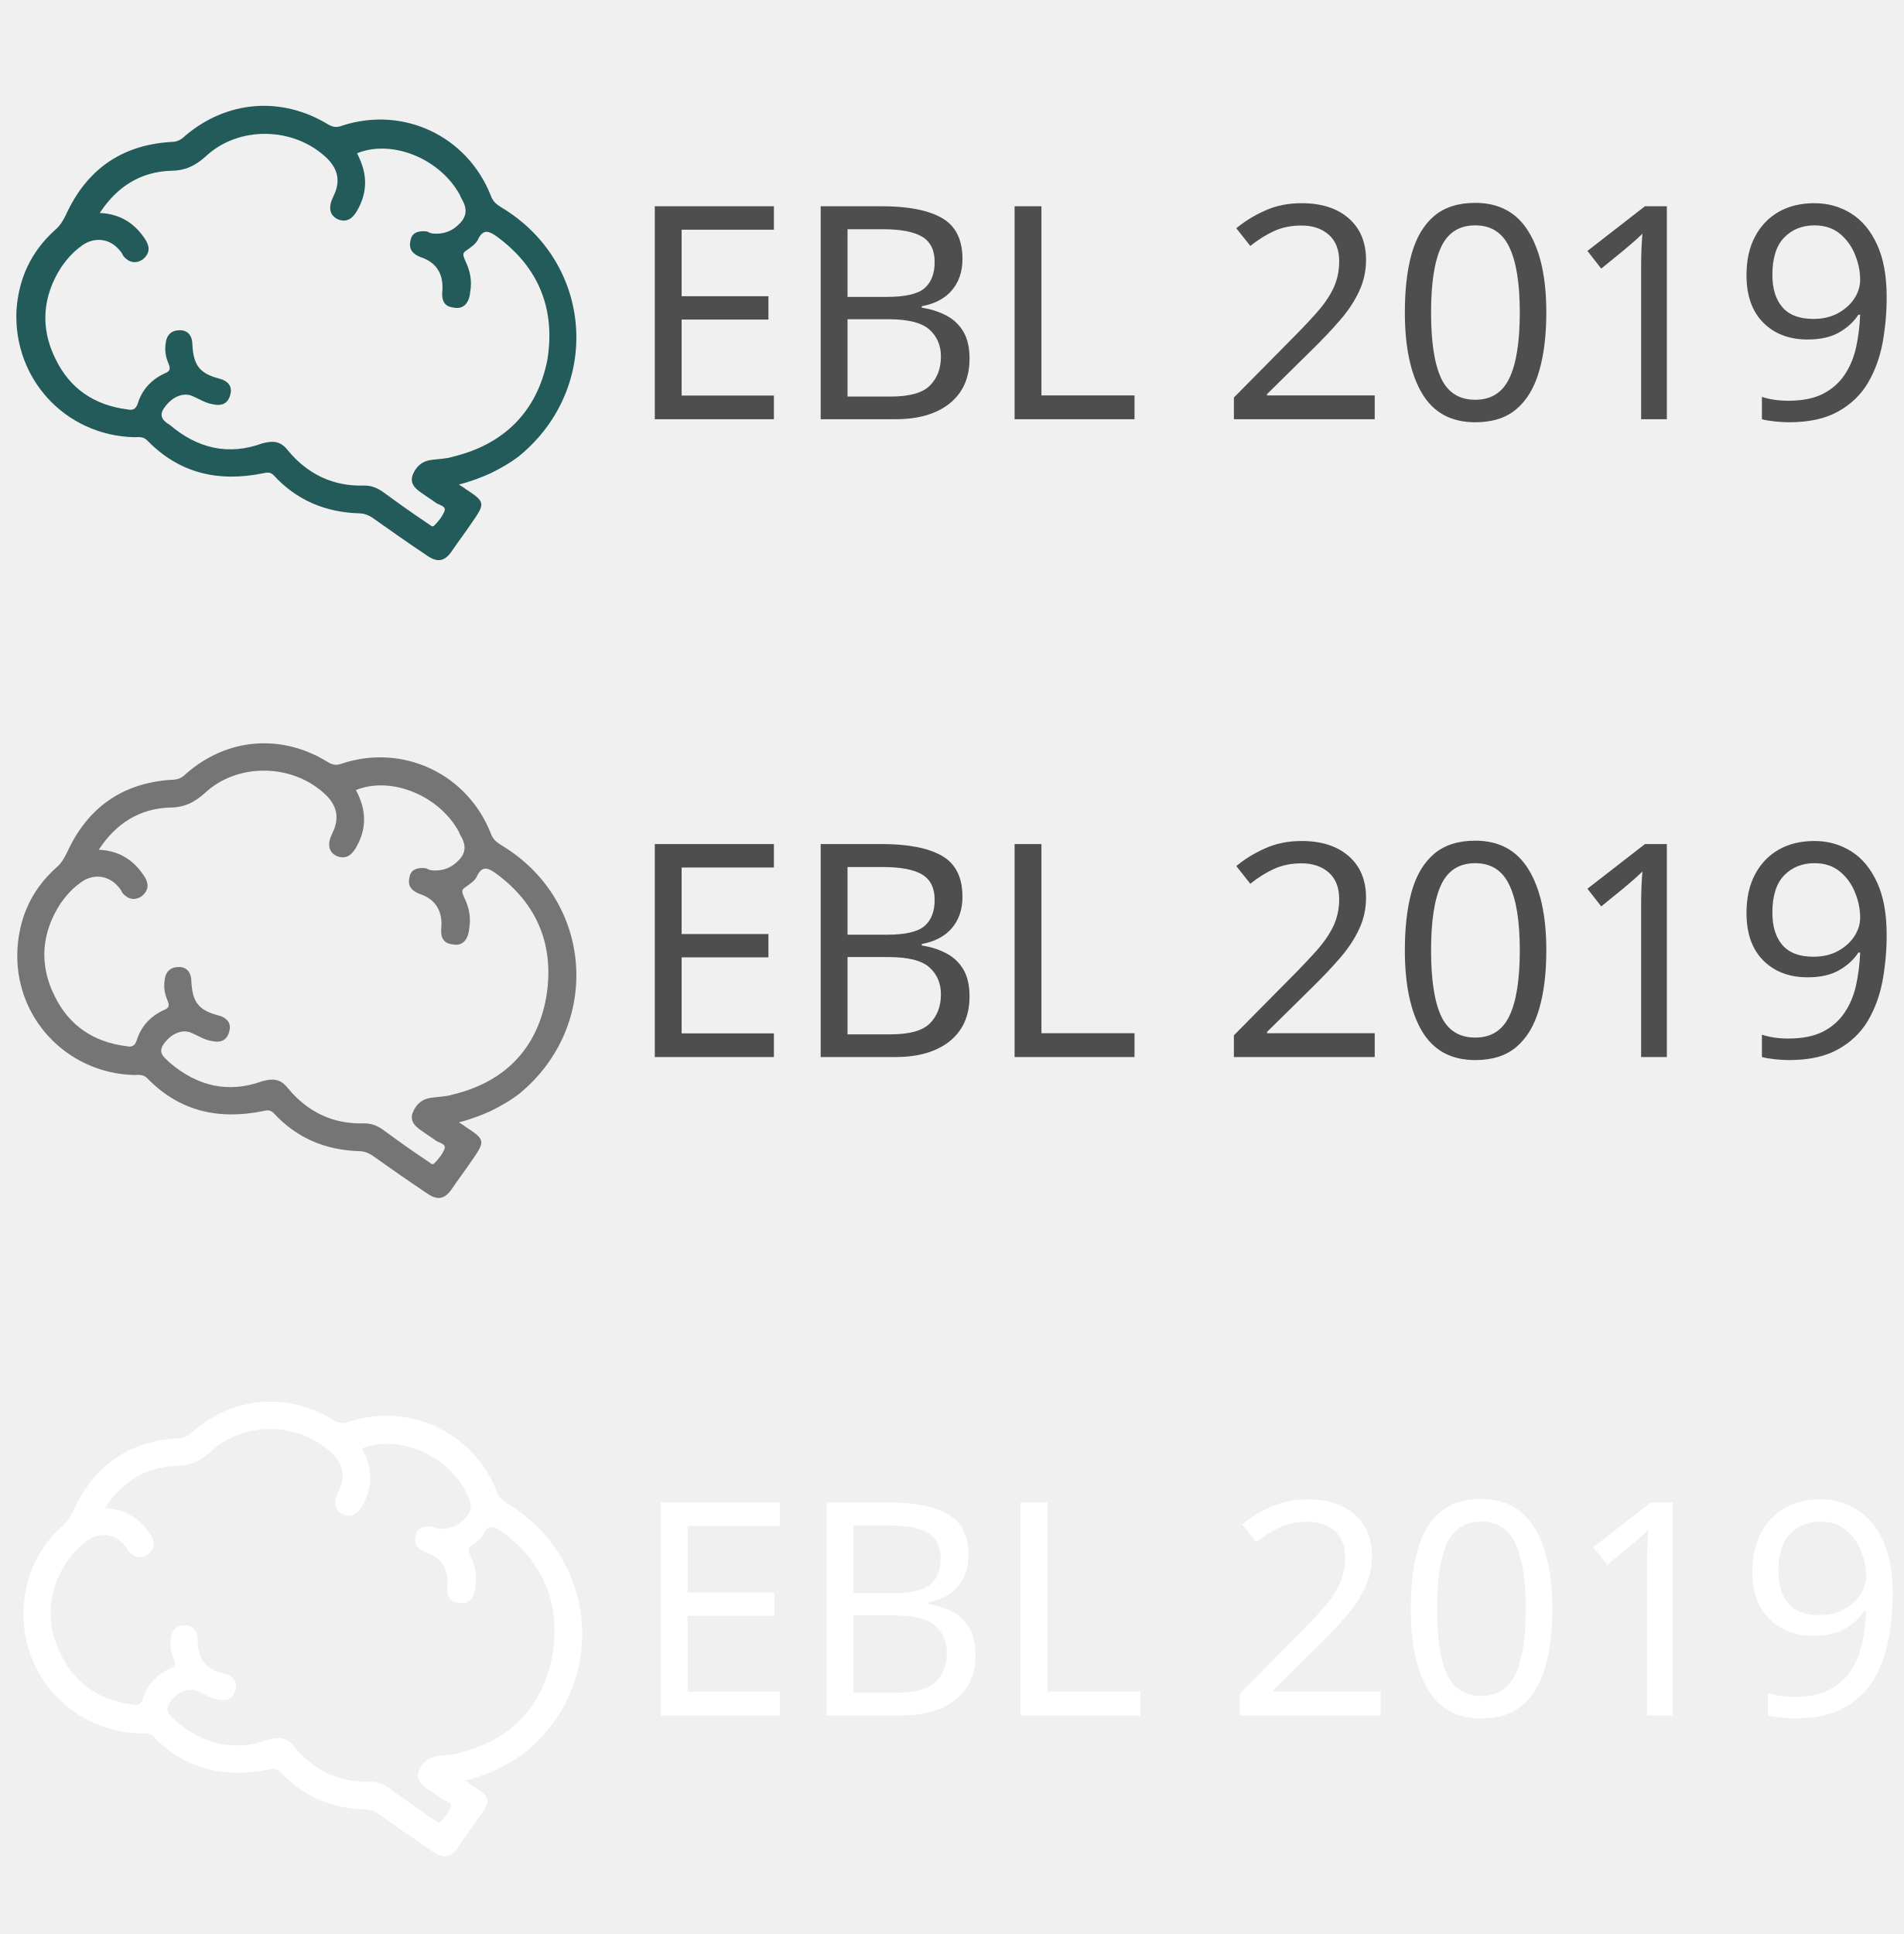
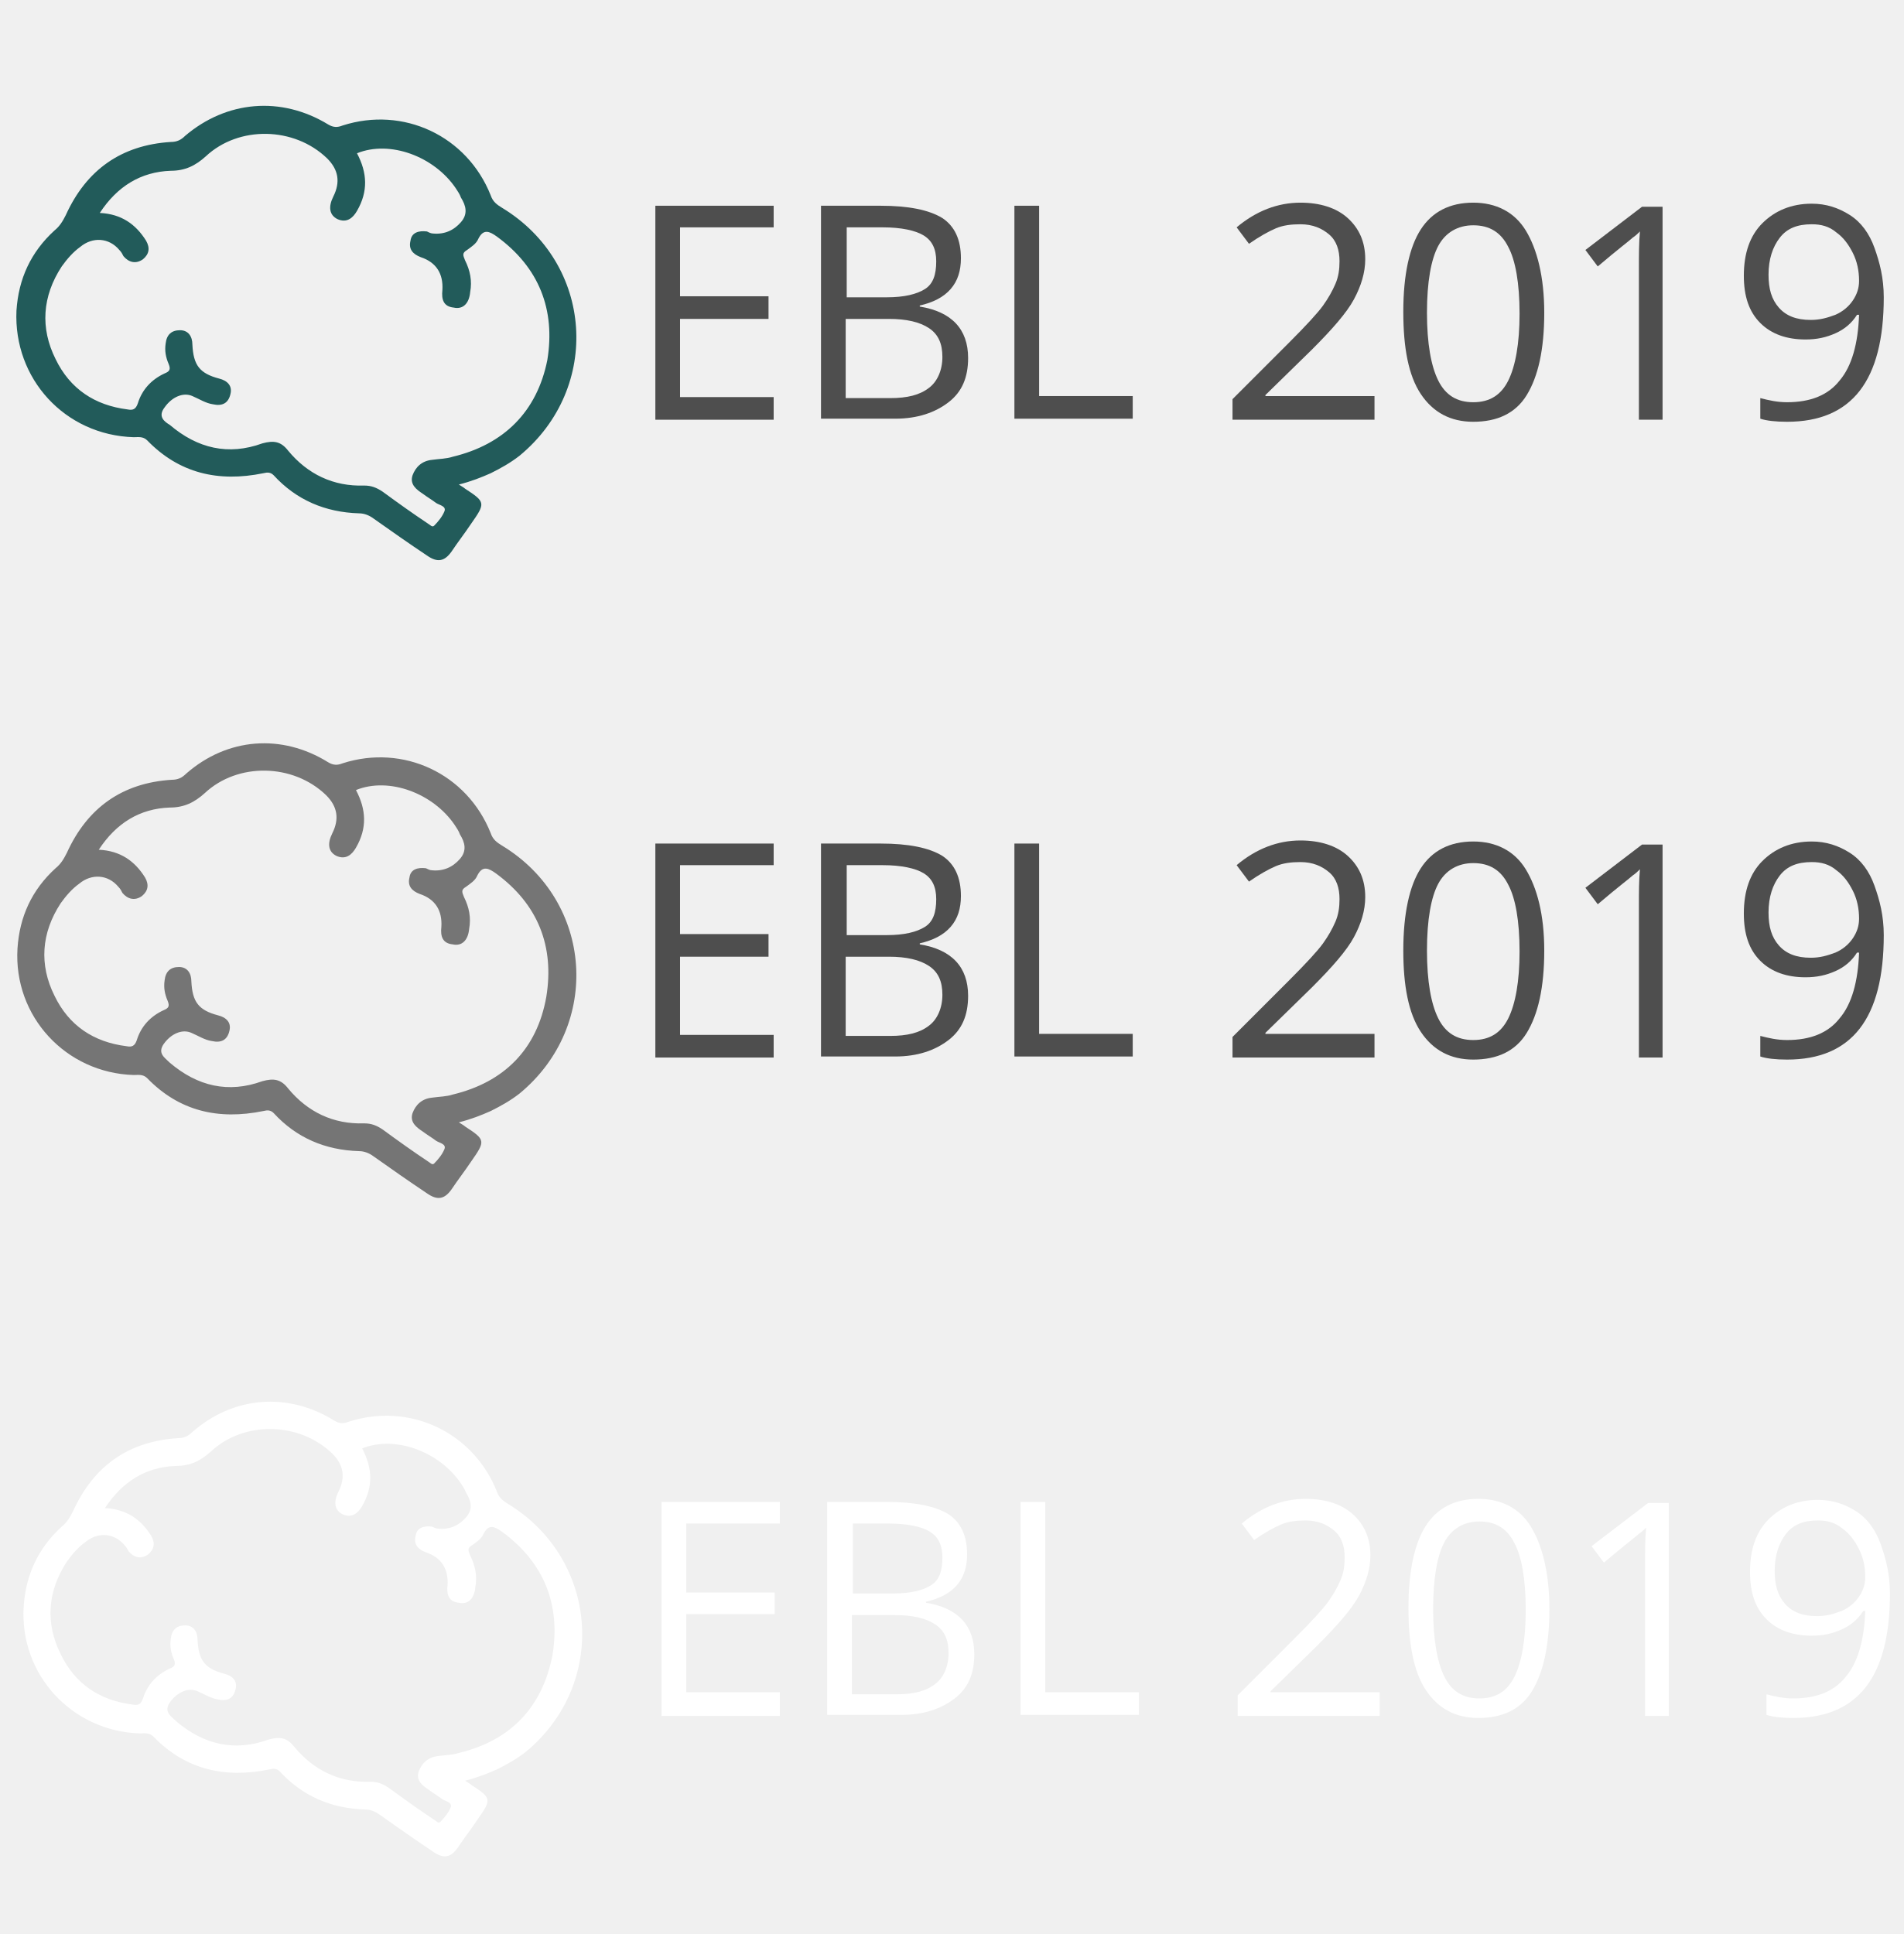
<svg xmlns="http://www.w3.org/2000/svg" version="1.1" id="Layer_1" x="0px" y="0px" width="185px" height="188px" viewBox="0 0 185 188" enable-background="new 0 0 185 188" xml:space="preserve">
  <style type="text/css">
	.st0{fill:#225B5A;}
- 	.st1{fill:#4E4E4E;}
- 	.st2{font-family:'OpenSans-Regular';}
- 	.st3{font-size:29px;}
- 	.st4{fill:#757575;}
- 	.st5{fill:#FFFFFF;}
+ 	.st1{enable-background:new    ;}
+ 	.st2{fill:#4E4E4E;}
+ 	.st3{fill:#757575;}
+ 	.st4{fill:#FFFFFF;}
</style>
  <g>
-     <path class="st0" d="M48.8,20.2c-0.5-0.3-0.9-0.6-1.1-1.2c-2.3-5.8-8.5-8.7-14.4-6.8c-0.5,0.2-0.9,0.2-1.4-0.1   C27.3,9.3,22,9.8,18,13.2c-0.4,0.4-0.8,0.6-1.4,0.6c-4.8,0.3-8.2,2.7-10.2,7.1c-0.3,0.6-0.6,1.1-1.1,1.5c-2.3,2.1-3.5,4.7-3.7,7.8   C1.3,36.8,6.3,42.3,13,42.5c0.4,0,0.9-0.1,1.3,0.3c3.1,3.2,6.9,4.1,11.3,3.2c0.4-0.1,0.7-0.1,1,0.2c2.2,2.4,5,3.6,8.3,3.7   c0.5,0,1,0.2,1.4,0.5c1.7,1.2,3.4,2.4,5.2,3.6c1,0.7,1.7,0.6,2.4-0.4c0.6-0.9,1.3-1.8,1.9-2.7c1.4-2,1.4-2.1-0.6-3.4   c-0.1-0.1-0.3-0.2-0.6-0.4c1.2-0.3,2.2-0.7,3.1-1.1c1-0.5,1.9-1,2.8-1.7C58.5,37.7,57.7,25.6,48.8,20.2z M44,44.4   c-0.6,0.2-1.3,0.2-2,0.3c-1,0.1-1.6,0.7-1.9,1.5c-0.3,0.9,0.4,1.4,1,1.8c0.4,0.3,0.9,0.6,1.3,0.9c0.3,0.2,1,0.3,0.8,0.8   c-0.2,0.5-0.6,1-1,1.4c-0.2,0.2-0.4-0.1-0.6-0.2c-1.5-1-2.9-2-4.4-3.1c-0.6-0.4-1.1-0.6-1.8-0.6c-3,0.1-5.5-1.1-7.4-3.4   c-0.7-0.9-1.4-1-2.5-0.7c-3.3,1.2-6.3,0.5-9-1.8C16,41,15.3,40.5,16,39.6c0.7-1,1.8-1.5,2.7-1.1c0.7,0.3,1.3,0.7,2,0.8   c0.9,0.2,1.5-0.1,1.7-1c0.2-0.8-0.3-1.3-1.1-1.5c-1.9-0.5-2.5-1.3-2.6-3.3c0-0.8-0.4-1.4-1.2-1.4c-0.8,0-1.3,0.4-1.4,1.3   c-0.1,0.7,0,1.3,0.3,2c0.2,0.5,0.1,0.7-0.4,0.9c-1.3,0.6-2.2,1.6-2.6,2.9c-0.2,0.6-0.5,0.7-1,0.6c-3.2-0.4-5.6-2-7-4.9   c-1.5-3-1.3-6.1,0.6-9c0.5-0.7,1.1-1.4,1.8-1.9c1.2-1,2.8-0.9,3.8,0.3c0.2,0.2,0.3,0.4,0.4,0.6c0.5,0.6,1.2,0.8,1.9,0.3   c0.6-0.5,0.7-1.1,0.3-1.8c-1-1.6-2.4-2.6-4.5-2.7c1.7-2.6,4-4,6.9-4.1c1.4,0,2.4-0.5,3.4-1.4c3.2-3,8.6-2.9,11.8,0.2   c1.1,1.1,1.3,2.3,0.6,3.7c-0.5,1-0.4,1.8,0.4,2.2c0.9,0.4,1.5-0.1,1.9-0.8c1.1-1.9,1-3.7,0-5.6c3.2-1.3,7.5,0.3,9.6,3.4   c0.2,0.3,0.4,0.6,0.5,0.9c0.5,0.8,0.7,1.6,0,2.4c-0.7,0.8-1.6,1.2-2.7,1.1c-0.2,0-0.4-0.1-0.6-0.2c-0.8-0.1-1.5,0.1-1.6,0.9   c-0.2,0.8,0.2,1.3,1,1.6c1.5,0.5,2.2,1.6,2.1,3.2c-0.1,0.9,0.1,1.6,1.1,1.7c0.9,0.2,1.5-0.4,1.6-1.5c0.2-1.1,0-2.1-0.5-3.1   c-0.2-0.5-0.3-0.7,0.2-1c0.4-0.3,0.9-0.6,1.1-1.1c0.5-1,1.1-0.7,1.8-0.2c4.1,3,5.7,7.1,4.9,12C52.2,40,49,43.2,44,44.4z" />
+     <path class="st0" d="M48.8,20.2c-0.5-0.3-0.9-0.6-1.1-1.2c-2.3-5.8-8.5-8.7-14.4-6.8c-0.5,0.2-0.9,0.2-1.4-0.1   C27.3,9.3,22,9.8,18,13.2c-0.4,0.4-0.8,0.6-1.4,0.6c-4.8,0.3-8.2,2.7-10.2,7.1c-0.3,0.6-0.6,1.1-1.1,1.5c-2.3,2.1-3.5,4.7-3.7,7.8   C1.3,36.8,6.3,42.3,13,42.5c0.4,0,0.9-0.1,1.3,0.3c3.1,3.2,6.9,4.1,11.3,3.2c0.4-0.1,0.7-0.1,1,0.2c2.2,2.4,5,3.6,8.3,3.7   c0.5,0,1,0.2,1.4,0.5c1.7,1.2,3.4,2.4,5.2,3.6c1,0.7,1.7,0.6,2.4-0.4c0.6-0.9,1.3-1.8,1.9-2.7c1.4-2,1.4-2.1-0.6-3.4   c-0.1-0.1-0.3-0.2-0.6-0.4c1.2-0.3,2.2-0.7,3.1-1.1c1-0.5,1.9-1,2.8-1.7C58.5,37.7,57.7,25.6,48.8,20.2z M44,44.4   c-0.6,0.2-1.3,0.2-2,0.3c-1,0.1-1.6,0.7-1.9,1.5c-0.3,0.9,0.4,1.4,1,1.8c0.4,0.3,0.9,0.6,1.3,0.9c0.3,0.2,1,0.3,0.8,0.8   s-0.6,1-1,1.4c-0.2,0.2-0.4-0.1-0.6-0.2c-1.5-1-2.9-2-4.4-3.1c-0.6-0.4-1.1-0.6-1.8-0.6c-3,0.1-5.5-1.1-7.4-3.4   c-0.7-0.9-1.4-1-2.5-0.7c-3.3,1.2-6.3,0.5-9-1.8C16,41,15.3,40.5,16,39.6c0.7-1,1.8-1.5,2.7-1.1c0.7,0.3,1.3,0.7,2,0.8   c0.9,0.2,1.5-0.1,1.7-1c0.2-0.8-0.3-1.3-1.1-1.5c-1.9-0.5-2.5-1.3-2.6-3.3c0-0.8-0.4-1.4-1.2-1.4c-0.8,0-1.3,0.4-1.4,1.3   c-0.1,0.7,0,1.3,0.3,2c0.2,0.5,0.1,0.7-0.4,0.9c-1.3,0.6-2.2,1.6-2.6,2.9c-0.2,0.6-0.5,0.7-1,0.6c-3.2-0.4-5.6-2-7-4.9   c-1.5-3-1.3-6.1,0.6-9c0.5-0.7,1.1-1.4,1.8-1.9c1.2-1,2.8-0.9,3.8,0.3c0.2,0.2,0.3,0.4,0.4,0.6c0.5,0.6,1.2,0.8,1.9,0.3   c0.6-0.5,0.7-1.1,0.3-1.8c-1-1.6-2.4-2.6-4.5-2.7c1.7-2.6,4-4,6.9-4.1c1.4,0,2.4-0.5,3.4-1.4c3.2-3,8.6-2.9,11.8,0.2   c1.1,1.1,1.3,2.3,0.6,3.7c-0.5,1-0.4,1.8,0.4,2.2c0.9,0.4,1.5-0.1,1.9-0.8c1.1-1.9,1-3.7,0-5.6c3.2-1.3,7.5,0.3,9.6,3.4   c0.2,0.3,0.4,0.6,0.5,0.9c0.5,0.8,0.7,1.6,0,2.4s-1.6,1.2-2.7,1.1c-0.2,0-0.4-0.1-0.6-0.2c-0.8-0.1-1.5,0.1-1.6,0.9   c-0.2,0.8,0.2,1.3,1,1.6c1.5,0.5,2.2,1.6,2.1,3.2c-0.1,0.9,0.1,1.6,1.1,1.7c0.9,0.2,1.5-0.4,1.6-1.5c0.2-1.1,0-2.1-0.5-3.1   c-0.2-0.5-0.3-0.7,0.2-1c0.4-0.3,0.9-0.6,1.1-1.1c0.5-1,1.1-0.7,1.8-0.2c4.1,3,5.7,7.1,4.9,12C52.2,40,49,43.2,44,44.4z" />
  </g>
-   <text transform="matrix(1 0 0 1 60.8322 40.7513)" class="st1 st2 st3">EBL 2019</text>
+   <g class="st1">
+     <path class="st2" d="M75.2,40.8H63.7V20h11.5v2.1h-9.1v6.7h8.6V31h-8.6v7.6h9.1V40.8z" />
+     <path class="st2" d="M79.8,20h5.8c2.7,0,4.7,0.4,6,1.2c1.2,0.8,1.8,2.1,1.8,3.9c0,1.2-0.3,2.2-1,3c-0.7,0.8-1.7,1.3-3,1.6v0.1   c3.1,0.5,4.7,2.2,4.7,5c0,1.9-0.6,3.3-1.9,4.3c-1.3,1-3,1.6-5.2,1.6h-7.2V20z M82.2,28.9h4c1.7,0,2.9-0.3,3.7-0.8s1.1-1.4,1.1-2.7   c0-1.2-0.4-2-1.2-2.5s-2.2-0.8-4-0.8h-3.5V28.9z M82.2,31v7.7h4.3c1.7,0,2.9-0.3,3.8-1c0.8-0.6,1.3-1.7,1.3-3   c0-1.3-0.4-2.2-1.3-2.8c-0.9-0.6-2.2-0.9-3.9-0.9H82.2z" />
+     <path class="st2" d="M98.6,40.8V20h2.4v18.5h9.1v2.2H98.6z" />
+     <path class="st2" d="M133.4,40.8h-13.6v-2l5.5-5.5c1.7-1.7,2.8-2.9,3.3-3.6c0.5-0.7,0.9-1.4,1.2-2.1c0.3-0.7,0.4-1.4,0.4-2.2   c0-1.1-0.3-2-1-2.6c-0.7-0.6-1.6-1-2.8-1c-0.9,0-1.7,0.1-2.4,0.4s-1.6,0.8-2.6,1.5l-1.2-1.6c1.9-1.6,4-2.4,6.2-2.4   c1.9,0,3.5,0.5,4.6,1.5s1.7,2.3,1.7,4c0,1.3-0.4,2.6-1.1,3.9c-0.7,1.3-2.1,2.9-4.1,4.9l-4.5,4.4v0.1h10.6V40.8z" />
+     <path class="st2" d="M150.1,30.4c0,3.6-0.6,6.2-1.7,8c-1.1,1.8-2.9,2.6-5.2,2.6c-2.2,0-3.9-0.9-5.1-2.7s-1.7-4.5-1.7-8   c0-3.6,0.6-6.3,1.7-8c1.1-1.7,2.8-2.6,5.1-2.6c2.2,0,4,0.9,5.1,2.7S150.1,26.9,150.1,30.4z M138.7,30.4c0,3,0.4,5.2,1.1,6.6   c0.7,1.4,1.8,2.1,3.4,2.1c1.6,0,2.7-0.7,3.4-2.1c0.7-1.4,1.1-3.6,1.1-6.5c0-3-0.4-5.2-1.1-6.5c-0.7-1.4-1.8-2.1-3.4-2.1   c-1.5,0-2.7,0.7-3.4,2S138.7,27.4,138.7,30.4z" />
+     <path class="st2" d="M161.6,40.8h-2.3V26c0-1.2,0-2.4,0.1-3.5c-0.2,0.2-0.4,0.4-0.7,0.6c-0.2,0.2-1.4,1.1-3.4,2.8l-1.2-1.6l5.5-4.2   h2V40.8z" />
+     <path class="st2" d="M183.1,28.9c0,8.1-3.1,12.1-9.4,12.1c-1.1,0-2-0.1-2.6-0.3v-2c0.8,0.2,1.6,0.4,2.6,0.4c2.3,0,4-0.7,5.1-2.1   c1.2-1.4,1.8-3.6,1.9-6.4h-0.2c-0.5,0.8-1.2,1.4-2.1,1.8c-0.9,0.4-1.8,0.6-2.9,0.6c-1.8,0-3.3-0.5-4.4-1.6   c-1.1-1.1-1.6-2.6-1.6-4.6c0-2.2,0.6-3.9,1.8-5.1c1.2-1.2,2.8-1.9,4.8-1.9c1.4,0,2.6,0.4,3.7,1.1c1.1,0.7,1.9,1.8,2.4,3.2   S183.1,27,183.1,28.9z M176.1,21.8c-1.4,0-2.4,0.4-3.1,1.3c-0.7,0.9-1.1,2.1-1.1,3.6c0,1.4,0.3,2.4,1,3.2c0.7,0.8,1.7,1.2,3.1,1.2   c0.9,0,1.6-0.2,2.4-0.5c0.7-0.3,1.3-0.8,1.7-1.4c0.4-0.6,0.6-1.2,0.6-1.9c0-1-0.2-1.9-0.6-2.7c-0.4-0.8-0.9-1.5-1.6-2   C177.8,22,177,21.8,176.1,21.8z" />
+   </g>
  <g>
-     <path class="st4" d="M48.8,82.2c-0.5-0.3-0.9-0.6-1.1-1.2c-2.3-5.8-8.5-8.7-14.4-6.8c-0.5,0.2-0.9,0.2-1.4-0.1   c-4.5-2.8-9.8-2.4-13.8,1.1c-0.4,0.4-0.8,0.6-1.4,0.6c-4.8,0.3-8.2,2.7-10.2,7.1c-0.3,0.6-0.6,1.1-1.1,1.5   c-2.3,2.1-3.5,4.7-3.7,7.8c-0.4,6.6,4.7,12.1,11.3,12.3c0.4,0,0.9-0.1,1.3,0.3c3.1,3.2,6.9,4.1,11.3,3.2c0.4-0.1,0.7-0.1,1,0.2   c2.2,2.4,5,3.6,8.3,3.7c0.5,0,1,0.2,1.4,0.5c1.7,1.2,3.4,2.4,5.2,3.6c1,0.7,1.7,0.6,2.4-0.4c0.6-0.9,1.3-1.8,1.9-2.7   c1.4-2,1.4-2.1-0.6-3.4c-0.1-0.1-0.3-0.2-0.6-0.4c1.2-0.3,2.2-0.7,3.1-1.1c1-0.5,1.9-1,2.8-1.7C58.5,99.7,57.7,87.6,48.8,82.2z    M44,106.4c-0.6,0.2-1.3,0.2-2,0.3c-1,0.1-1.6,0.7-1.9,1.5c-0.3,0.9,0.4,1.4,1,1.8c0.4,0.3,0.9,0.6,1.3,0.9c0.3,0.2,1,0.3,0.8,0.8   c-0.2,0.5-0.6,1-1,1.4c-0.2,0.2-0.4-0.1-0.6-0.2c-1.5-1-2.9-2-4.4-3.1c-0.6-0.4-1.1-0.6-1.8-0.6c-3,0.1-5.5-1.1-7.4-3.4   c-0.7-0.9-1.4-1-2.5-0.7c-3.3,1.2-6.3,0.5-9-1.8c-0.5-0.5-1.2-0.9-0.6-1.8c0.7-1,1.8-1.5,2.7-1.1c0.7,0.3,1.3,0.7,2,0.8   c0.9,0.2,1.5-0.1,1.7-1c0.2-0.8-0.3-1.3-1.1-1.5c-1.9-0.5-2.5-1.3-2.6-3.3c0-0.8-0.4-1.4-1.2-1.4c-0.8,0-1.3,0.4-1.4,1.3   c-0.1,0.7,0,1.3,0.3,2c0.2,0.5,0.1,0.7-0.4,0.9c-1.3,0.6-2.2,1.6-2.6,2.9c-0.2,0.6-0.5,0.7-1,0.6c-3.2-0.4-5.6-2-7-4.9   c-1.5-3-1.3-6.1,0.6-9c0.5-0.7,1.1-1.4,1.8-1.9c1.2-1,2.8-0.9,3.8,0.3c0.2,0.2,0.3,0.4,0.4,0.6c0.5,0.6,1.2,0.8,1.9,0.3   c0.6-0.5,0.7-1.1,0.3-1.8c-1-1.6-2.4-2.6-4.5-2.7c1.7-2.6,4-4,6.9-4.1c1.4,0,2.4-0.5,3.4-1.4c3.2-3,8.6-2.9,11.8,0.2   c1.1,1.1,1.3,2.3,0.6,3.7c-0.5,1-0.4,1.8,0.4,2.2c0.9,0.4,1.5-0.1,1.9-0.8c1.1-1.9,1-3.7,0-5.6c3.2-1.3,7.5,0.3,9.6,3.4   c0.2,0.3,0.4,0.6,0.5,0.9c0.5,0.8,0.7,1.6,0,2.4c-0.7,0.8-1.6,1.2-2.7,1.1c-0.2,0-0.4-0.1-0.6-0.2c-0.8-0.1-1.5,0.1-1.6,0.9   c-0.2,0.8,0.2,1.3,1,1.6c1.5,0.5,2.2,1.6,2.1,3.2c-0.1,0.9,0.1,1.6,1.1,1.7c0.9,0.2,1.5-0.4,1.6-1.5c0.2-1.1,0-2.1-0.5-3.1   c-0.2-0.5-0.3-0.7,0.2-1c0.4-0.3,0.9-0.6,1.1-1.1c0.5-1,1.1-0.7,1.8-0.2c4.1,3,5.7,7.1,4.9,12C52.2,102,49,105.2,44,106.4z" />
+     <path class="st3" d="M48.8,82.2c-0.5-0.3-0.9-0.6-1.1-1.2c-2.3-5.8-8.5-8.7-14.4-6.8c-0.5,0.2-0.9,0.2-1.4-0.1   c-4.5-2.8-9.8-2.4-13.8,1.1c-0.4,0.4-0.8,0.6-1.4,0.6c-4.8,0.3-8.2,2.7-10.2,7.1c-0.3,0.6-0.6,1.1-1.1,1.5   c-2.3,2.1-3.5,4.7-3.7,7.8c-0.4,6.6,4.7,12.1,11.3,12.3c0.4,0,0.9-0.1,1.3,0.3c3.1,3.2,6.9,4.1,11.3,3.2c0.4-0.1,0.7-0.1,1,0.2   c2.2,2.4,5,3.6,8.3,3.7c0.5,0,1,0.2,1.4,0.5c1.7,1.2,3.4,2.4,5.2,3.6c1,0.7,1.7,0.6,2.4-0.4c0.6-0.9,1.3-1.8,1.9-2.7   c1.4-2,1.4-2.1-0.6-3.4c-0.1-0.1-0.3-0.2-0.6-0.4c1.2-0.3,2.2-0.7,3.1-1.1c1-0.5,1.9-1,2.8-1.7C58.5,99.7,57.7,87.6,48.8,82.2z    M44,106.4c-0.6,0.2-1.3,0.2-2,0.3c-1,0.1-1.6,0.7-1.9,1.5c-0.3,0.9,0.4,1.4,1,1.8c0.4,0.3,0.9,0.6,1.3,0.9c0.3,0.2,1,0.3,0.8,0.8   s-0.6,1-1,1.4c-0.2,0.2-0.4-0.1-0.6-0.2c-1.5-1-2.9-2-4.4-3.1c-0.6-0.4-1.1-0.6-1.8-0.6c-3,0.1-5.5-1.1-7.4-3.4   c-0.7-0.9-1.4-1-2.5-0.7c-3.3,1.2-6.3,0.5-9-1.8c-0.5-0.5-1.2-0.9-0.6-1.8c0.7-1,1.8-1.5,2.7-1.1c0.7,0.3,1.3,0.7,2,0.8   c0.9,0.2,1.5-0.1,1.7-1c0.2-0.8-0.3-1.3-1.1-1.5c-1.9-0.5-2.5-1.3-2.6-3.3c0-0.8-0.4-1.4-1.2-1.4c-0.8,0-1.3,0.4-1.4,1.3   c-0.1,0.7,0,1.3,0.3,2c0.2,0.5,0.1,0.7-0.4,0.9c-1.3,0.6-2.2,1.6-2.6,2.9c-0.2,0.6-0.5,0.7-1,0.6c-3.2-0.4-5.6-2-7-4.9   c-1.5-3-1.3-6.1,0.6-9c0.5-0.7,1.1-1.4,1.8-1.9c1.2-1,2.8-0.9,3.8,0.3c0.2,0.2,0.3,0.4,0.4,0.6c0.5,0.6,1.2,0.8,1.9,0.3   c0.6-0.5,0.7-1.1,0.3-1.8c-1-1.6-2.4-2.6-4.5-2.7c1.7-2.6,4-4,6.9-4.1c1.4,0,2.4-0.5,3.4-1.4c3.2-3,8.6-2.9,11.8,0.2   c1.1,1.1,1.3,2.3,0.6,3.7c-0.5,1-0.4,1.8,0.4,2.2c0.9,0.4,1.5-0.1,1.9-0.8c1.1-1.9,1-3.7,0-5.6c3.2-1.3,7.5,0.3,9.6,3.4   c0.2,0.3,0.4,0.6,0.5,0.9c0.5,0.8,0.7,1.6,0,2.4s-1.6,1.2-2.7,1.1c-0.2,0-0.4-0.1-0.6-0.2c-0.8-0.1-1.5,0.1-1.6,0.9   c-0.2,0.8,0.2,1.3,1,1.6c1.5,0.5,2.2,1.6,2.1,3.2C42.8,91,43,91.7,44,91.8c0.9,0.2,1.5-0.4,1.6-1.5c0.2-1.1,0-2.1-0.5-3.1   c-0.2-0.5-0.3-0.7,0.2-1c0.4-0.3,0.9-0.6,1.1-1.1c0.5-1,1.1-0.7,1.8-0.2c4.1,3,5.7,7.1,4.9,12C52.2,102,49,105.2,44,106.4z" />
  </g>
-   <text transform="matrix(1 0 0 1 60.8322 102.7513)" class="st1 st2 st3">EBL 2019</text>
+   <g class="st1">
+     <path class="st2" d="M75.2,102.8H63.7V82h11.5v2.1h-9.1v6.7h8.6V93h-8.6v7.6h9.1V102.8z" />
+     <path class="st2" d="M79.8,82h5.8c2.7,0,4.7,0.4,6,1.2c1.2,0.8,1.8,2.1,1.8,3.9c0,1.2-0.3,2.2-1,3c-0.7,0.8-1.7,1.3-3,1.6v0.1   c3.1,0.5,4.7,2.2,4.7,5c0,1.9-0.6,3.3-1.9,4.3c-1.3,1-3,1.6-5.2,1.6h-7.2V82z M82.2,90.9h4c1.7,0,2.9-0.3,3.7-0.8s1.1-1.4,1.1-2.7   c0-1.2-0.4-2-1.2-2.5s-2.2-0.8-4-0.8h-3.5V90.9z M82.2,93v7.7h4.3c1.7,0,2.9-0.3,3.8-1c0.8-0.6,1.3-1.7,1.3-3   c0-1.3-0.4-2.2-1.3-2.8c-0.9-0.6-2.2-0.9-3.9-0.9H82.2z" />
+     <path class="st2" d="M98.6,102.8V82h2.4v18.5h9.1v2.2H98.6z" />
+     <path class="st2" d="M133.4,102.8h-13.6v-2l5.5-5.5c1.7-1.7,2.8-2.9,3.3-3.6c0.5-0.7,0.9-1.4,1.2-2.1c0.3-0.7,0.4-1.4,0.4-2.2   c0-1.1-0.3-2-1-2.6c-0.7-0.6-1.6-1-2.8-1c-0.9,0-1.7,0.1-2.4,0.4s-1.6,0.8-2.6,1.5l-1.2-1.6c1.9-1.6,4-2.4,6.2-2.4   c1.9,0,3.5,0.5,4.6,1.5s1.7,2.3,1.7,4c0,1.3-0.4,2.6-1.1,3.9c-0.7,1.3-2.1,2.9-4.1,4.9l-4.5,4.4v0.1h10.6V102.8z" />
+     <path class="st2" d="M150.1,92.4c0,3.6-0.6,6.2-1.7,8c-1.1,1.8-2.9,2.6-5.2,2.6c-2.2,0-3.9-0.9-5.1-2.7s-1.7-4.5-1.7-7.9   c0-3.6,0.6-6.3,1.7-8c1.1-1.7,2.8-2.6,5.1-2.6c2.2,0,4,0.9,5.1,2.7S150.1,88.9,150.1,92.4z M138.7,92.4c0,3,0.4,5.2,1.1,6.6   c0.7,1.4,1.8,2.1,3.4,2.1c1.6,0,2.7-0.7,3.4-2.1c0.7-1.4,1.1-3.6,1.1-6.5c0-3-0.4-5.2-1.1-6.5c-0.7-1.4-1.8-2.1-3.4-2.1   c-1.5,0-2.7,0.7-3.4,2S138.7,89.4,138.7,92.4z" />
+     <path class="st2" d="M161.6,102.8h-2.3V88c0-1.2,0-2.4,0.1-3.5c-0.2,0.2-0.4,0.4-0.7,0.6c-0.2,0.2-1.4,1.1-3.4,2.8l-1.2-1.6   l5.5-4.2h2V102.8z" />
+     <path class="st2" d="M183.1,90.9c0,8.1-3.1,12.1-9.4,12.1c-1.1,0-2-0.1-2.6-0.3v-2c0.8,0.2,1.6,0.4,2.6,0.4c2.3,0,4-0.7,5.1-2.1   c1.2-1.4,1.8-3.6,1.9-6.4h-0.2c-0.5,0.8-1.2,1.4-2.1,1.8c-0.9,0.4-1.8,0.6-2.9,0.6c-1.8,0-3.3-0.5-4.4-1.6   c-1.1-1.1-1.6-2.6-1.6-4.6c0-2.2,0.6-3.9,1.8-5.1c1.2-1.2,2.8-1.9,4.8-1.9c1.4,0,2.6,0.4,3.7,1.1c1.1,0.7,1.9,1.8,2.4,3.2   S183.1,89,183.1,90.9z M176.1,83.8c-1.4,0-2.4,0.4-3.1,1.3c-0.7,0.9-1.1,2.1-1.1,3.6c0,1.4,0.3,2.4,1,3.2c0.7,0.8,1.7,1.2,3.1,1.2   c0.9,0,1.6-0.2,2.4-0.5c0.7-0.3,1.3-0.8,1.7-1.4c0.4-0.6,0.6-1.2,0.6-1.9c0-1-0.2-1.9-0.6-2.7c-0.4-0.8-0.9-1.5-1.6-2   C177.8,84,177,83.8,176.1,83.8z" />
+   </g>
  <g>
-     <path class="st5" d="M49.4,146.2c-0.5-0.3-0.9-0.6-1.1-1.2c-2.3-5.8-8.5-8.7-14.4-6.8c-0.5,0.2-0.9,0.2-1.4-0.1   c-4.5-2.8-9.8-2.4-13.8,1.1c-0.4,0.4-0.8,0.6-1.4,0.6c-4.8,0.3-8.2,2.7-10.2,7.1c-0.3,0.6-0.6,1.1-1.1,1.5   c-2.3,2.1-3.5,4.7-3.7,7.8c-0.4,6.6,4.7,12.1,11.3,12.3c0.4,0,0.9-0.1,1.3,0.3c3.1,3.2,6.9,4.1,11.3,3.2c0.4-0.1,0.7-0.1,1,0.2   c2.2,2.4,5,3.6,8.3,3.7c0.5,0,1,0.2,1.4,0.5c1.7,1.2,3.4,2.4,5.2,3.6c1,0.7,1.7,0.6,2.4-0.4c0.6-0.9,1.3-1.8,1.9-2.7   c1.4-2,1.4-2.1-0.6-3.4c-0.1-0.1-0.3-0.2-0.6-0.4c1.2-0.3,2.2-0.7,3.1-1.1c1-0.5,1.9-1,2.8-1.7C59.1,163.7,58.2,151.6,49.4,146.2z    M44.6,170.4c-0.6,0.2-1.3,0.2-2,0.3c-1,0.1-1.6,0.7-1.9,1.5c-0.3,0.9,0.4,1.4,1,1.8c0.4,0.3,0.9,0.6,1.3,0.9   c0.3,0.2,1,0.3,0.8,0.8c-0.2,0.5-0.6,1-1,1.4c-0.2,0.2-0.4-0.1-0.6-0.2c-1.5-1-2.9-2-4.4-3.1c-0.6-0.4-1.1-0.6-1.8-0.6   c-3,0.1-5.5-1.1-7.4-3.4c-0.7-0.9-1.4-1-2.5-0.7c-3.3,1.2-6.3,0.5-9-1.8c-0.5-0.5-1.2-0.9-0.6-1.8c0.7-1,1.8-1.5,2.7-1.1   c0.7,0.3,1.3,0.7,2,0.8c0.9,0.2,1.5-0.1,1.7-1c0.2-0.8-0.3-1.3-1.1-1.5c-1.9-0.5-2.5-1.3-2.6-3.3c0-0.8-0.4-1.4-1.2-1.4   c-0.8,0-1.3,0.4-1.4,1.3c-0.1,0.7,0,1.3,0.3,2c0.2,0.5,0.1,0.7-0.4,0.9c-1.3,0.6-2.2,1.6-2.6,2.9c-0.2,0.6-0.5,0.7-1,0.6   c-3.2-0.4-5.6-2-7-4.9c-1.5-3-1.3-6.1,0.6-9c0.5-0.7,1.1-1.4,1.8-1.9c1.2-1,2.8-0.9,3.8,0.3c0.2,0.2,0.3,0.4,0.4,0.6   c0.5,0.6,1.2,0.8,1.9,0.3c0.6-0.5,0.7-1.1,0.3-1.8c-1-1.6-2.4-2.6-4.5-2.7c1.7-2.6,4-4,6.9-4.1c1.4,0,2.4-0.5,3.4-1.4   c3.2-3,8.6-2.9,11.8,0.2c1.1,1.1,1.3,2.3,0.6,3.7c-0.5,1-0.4,1.8,0.4,2.2c0.9,0.4,1.5-0.1,1.9-0.8c1.1-1.9,1-3.7,0-5.6   c3.2-1.3,7.5,0.3,9.6,3.4c0.2,0.3,0.4,0.6,0.5,0.9c0.5,0.8,0.7,1.6,0,2.4c-0.7,0.8-1.6,1.2-2.7,1.1c-0.2,0-0.4-0.1-0.6-0.2   c-0.8-0.1-1.5,0.1-1.6,0.9c-0.2,0.8,0.2,1.3,1,1.6c1.5,0.5,2.2,1.6,2.1,3.2c-0.1,0.9,0.1,1.6,1.1,1.7c0.9,0.2,1.5-0.4,1.6-1.5   c0.2-1.1,0-2.1-0.5-3.1c-0.2-0.5-0.3-0.7,0.2-1c0.4-0.3,0.9-0.6,1.1-1.1c0.5-1,1.1-0.7,1.8-0.2c4.1,3,5.7,7.1,4.9,12   C52.7,166,49.6,169.2,44.6,170.4z" />
+     <path class="st4" d="M49.4,146.2c-0.5-0.3-0.9-0.6-1.1-1.2c-2.3-5.8-8.5-8.7-14.4-6.8c-0.5,0.2-0.9,0.2-1.4-0.1   c-4.5-2.8-9.8-2.4-13.8,1.1c-0.4,0.4-0.8,0.6-1.4,0.6c-4.8,0.3-8.2,2.7-10.2,7.1c-0.3,0.6-0.6,1.1-1.1,1.5   c-2.3,2.1-3.5,4.7-3.7,7.8c-0.4,6.6,4.7,12.1,11.3,12.3c0.4,0,0.9-0.1,1.3,0.3c3.1,3.2,6.9,4.1,11.3,3.2c0.4-0.1,0.7-0.1,1,0.2   c2.2,2.4,5,3.6,8.3,3.7c0.5,0,1,0.2,1.4,0.5c1.7,1.2,3.4,2.4,5.2,3.6c1,0.7,1.7,0.6,2.4-0.4c0.6-0.9,1.3-1.8,1.9-2.7   c1.4-2,1.4-2.1-0.6-3.4c-0.1-0.1-0.3-0.2-0.6-0.4c1.2-0.3,2.2-0.7,3.1-1.1c1-0.5,1.9-1,2.8-1.7C59.1,163.7,58.2,151.6,49.4,146.2z    M44.6,170.4c-0.6,0.2-1.3,0.2-2,0.3c-1,0.1-1.6,0.7-1.9,1.5c-0.3,0.9,0.4,1.4,1,1.8c0.4,0.3,0.9,0.6,1.3,0.9   c0.3,0.2,1,0.3,0.8,0.8s-0.6,1-1,1.4c-0.2,0.2-0.4-0.1-0.6-0.2c-1.5-1-2.9-2-4.4-3.1c-0.6-0.4-1.1-0.6-1.8-0.6   c-3,0.1-5.5-1.1-7.4-3.4c-0.7-0.9-1.4-1-2.5-0.7c-3.3,1.2-6.3,0.5-9-1.8c-0.5-0.5-1.2-0.9-0.6-1.8c0.7-1,1.8-1.5,2.7-1.1   c0.7,0.3,1.3,0.7,2,0.8c0.9,0.2,1.5-0.1,1.7-1c0.2-0.8-0.3-1.3-1.1-1.5c-1.9-0.5-2.5-1.3-2.6-3.3c0-0.8-0.4-1.4-1.2-1.4   c-0.8,0-1.3,0.4-1.4,1.3c-0.1,0.7,0,1.3,0.3,2c0.2,0.5,0.1,0.7-0.4,0.9c-1.3,0.6-2.2,1.6-2.6,2.9c-0.2,0.6-0.5,0.7-1,0.6   c-3.2-0.4-5.6-2-7-4.9c-1.5-3-1.3-6.1,0.6-9c0.5-0.7,1.1-1.4,1.8-1.9c1.2-1,2.8-0.9,3.8,0.3c0.2,0.2,0.3,0.4,0.4,0.6   c0.5,0.6,1.2,0.8,1.9,0.3c0.6-0.5,0.7-1.1,0.3-1.8c-1-1.6-2.4-2.6-4.5-2.7c1.7-2.6,4-4,6.9-4.1c1.4,0,2.4-0.5,3.4-1.4   c3.2-3,8.6-2.9,11.8,0.2c1.1,1.1,1.3,2.3,0.6,3.7c-0.5,1-0.4,1.8,0.4,2.2c0.9,0.4,1.5-0.1,1.9-0.8c1.1-1.9,1-3.7,0-5.6   c3.2-1.3,7.5,0.3,9.6,3.4c0.2,0.3,0.4,0.6,0.5,0.9c0.5,0.8,0.7,1.6,0,2.4c-0.7,0.8-1.6,1.2-2.7,1.1c-0.2,0-0.4-0.1-0.6-0.2   c-0.8-0.1-1.5,0.1-1.6,0.9c-0.2,0.8,0.2,1.3,1,1.6c1.5,0.5,2.2,1.6,2.1,3.2c-0.1,0.9,0.1,1.6,1.1,1.7c0.9,0.2,1.5-0.4,1.6-1.5   c0.2-1.1,0-2.1-0.5-3.1c-0.2-0.5-0.3-0.7,0.2-1c0.4-0.3,0.9-0.6,1.1-1.1c0.5-1,1.1-0.7,1.8-0.2c4.1,3,5.7,7.1,4.9,12   C52.7,166,49.6,169.2,44.6,170.4z" />
  </g>
-   <text transform="matrix(1 0 0 1 61.4115 166.7513)" class="st5 st2 st3">EBL 2019</text>
+   <g class="st1">
+     <path class="st4" d="M75.8,166.8H64.3V146h11.5v2.1h-9.1v6.7h8.6v2.1h-8.6v7.6h9.1V166.8z" />
+     <path class="st4" d="M80.4,146h5.8c2.7,0,4.7,0.4,6,1.2c1.2,0.8,1.8,2.1,1.8,3.9c0,1.2-0.3,2.2-1,3c-0.7,0.8-1.7,1.3-3,1.6v0.1   c3.1,0.5,4.7,2.2,4.7,5c0,1.9-0.6,3.3-1.9,4.3c-1.3,1-3,1.6-5.2,1.6h-7.2V146z M82.8,154.9h4c1.7,0,2.9-0.3,3.7-0.8   s1.1-1.4,1.1-2.7c0-1.2-0.4-2-1.2-2.5s-2.2-0.8-4-0.8h-3.5V154.9z M82.8,157v7.7h4.3c1.7,0,2.9-0.3,3.8-1c0.8-0.6,1.3-1.7,1.3-3   c0-1.3-0.4-2.2-1.3-2.8c-0.9-0.6-2.2-0.9-3.9-0.9H82.8z" />
+     <path class="st4" d="M99.2,166.8V146h2.4v18.5h9.1v2.2H99.2z" />
+     <path class="st4" d="M133.9,166.8h-13.6v-2l5.5-5.5c1.7-1.7,2.8-2.9,3.3-3.6c0.5-0.7,0.9-1.4,1.2-2.1c0.3-0.7,0.4-1.4,0.4-2.2   c0-1.1-0.3-2-1-2.6c-0.7-0.6-1.6-1-2.8-1c-0.9,0-1.7,0.1-2.4,0.4s-1.6,0.8-2.6,1.5l-1.2-1.6c1.9-1.6,4-2.4,6.2-2.4   c1.9,0,3.5,0.5,4.6,1.5s1.7,2.3,1.7,4c0,1.3-0.4,2.6-1.1,3.9c-0.7,1.3-2.1,2.9-4.1,4.9l-4.5,4.4v0.1h10.6V166.8z" />
+     <path class="st4" d="M150.6,156.4c0,3.6-0.6,6.2-1.7,8c-1.1,1.8-2.9,2.6-5.2,2.6c-2.2,0-3.9-0.9-5.1-2.7s-1.7-4.5-1.7-8   c0-3.6,0.6-6.3,1.7-8c1.1-1.7,2.8-2.6,5.1-2.6c2.2,0,4,0.9,5.1,2.7S150.6,152.9,150.6,156.4z M139.3,156.4c0,3,0.4,5.2,1.1,6.6   c0.7,1.4,1.8,2.1,3.4,2.1c1.6,0,2.7-0.7,3.4-2.1c0.7-1.4,1.1-3.6,1.1-6.5c0-3-0.4-5.2-1.1-6.5c-0.7-1.4-1.8-2.1-3.4-2.1   c-1.5,0-2.7,0.7-3.4,2S139.3,153.4,139.3,156.4z" />
+     <path class="st4" d="M162.2,166.8h-2.3V152c0-1.2,0-2.4,0.1-3.5c-0.2,0.2-0.4,0.4-0.7,0.6c-0.2,0.2-1.4,1.1-3.4,2.8l-1.2-1.6   l5.5-4.2h2V166.8z" />
+     <path class="st4" d="M183.7,154.9c0,8.1-3.1,12.1-9.4,12.1c-1.1,0-2-0.1-2.6-0.3v-2c0.8,0.2,1.6,0.4,2.6,0.4c2.3,0,4-0.7,5.1-2.1   c1.2-1.4,1.8-3.6,1.9-6.4h-0.2c-0.5,0.8-1.2,1.4-2.1,1.8c-0.9,0.4-1.8,0.6-2.9,0.6c-1.8,0-3.3-0.5-4.4-1.6   c-1.1-1.1-1.6-2.6-1.6-4.6c0-2.2,0.6-3.9,1.8-5.1c1.2-1.2,2.8-1.9,4.8-1.9c1.4,0,2.6,0.4,3.7,1.1c1.1,0.7,1.9,1.8,2.4,3.2   S183.7,153,183.7,154.9z M176.7,147.8c-1.4,0-2.4,0.4-3.1,1.3c-0.7,0.9-1.1,2.1-1.1,3.6c0,1.4,0.3,2.4,1,3.2   c0.7,0.8,1.7,1.2,3.1,1.2c0.9,0,1.6-0.2,2.4-0.5c0.7-0.3,1.3-0.8,1.7-1.4c0.4-0.6,0.6-1.2,0.6-1.9c0-1-0.2-1.9-0.6-2.7   c-0.4-0.8-0.9-1.5-1.6-2C178.4,148,177.6,147.8,176.7,147.8z" />
+   </g>
</svg>
